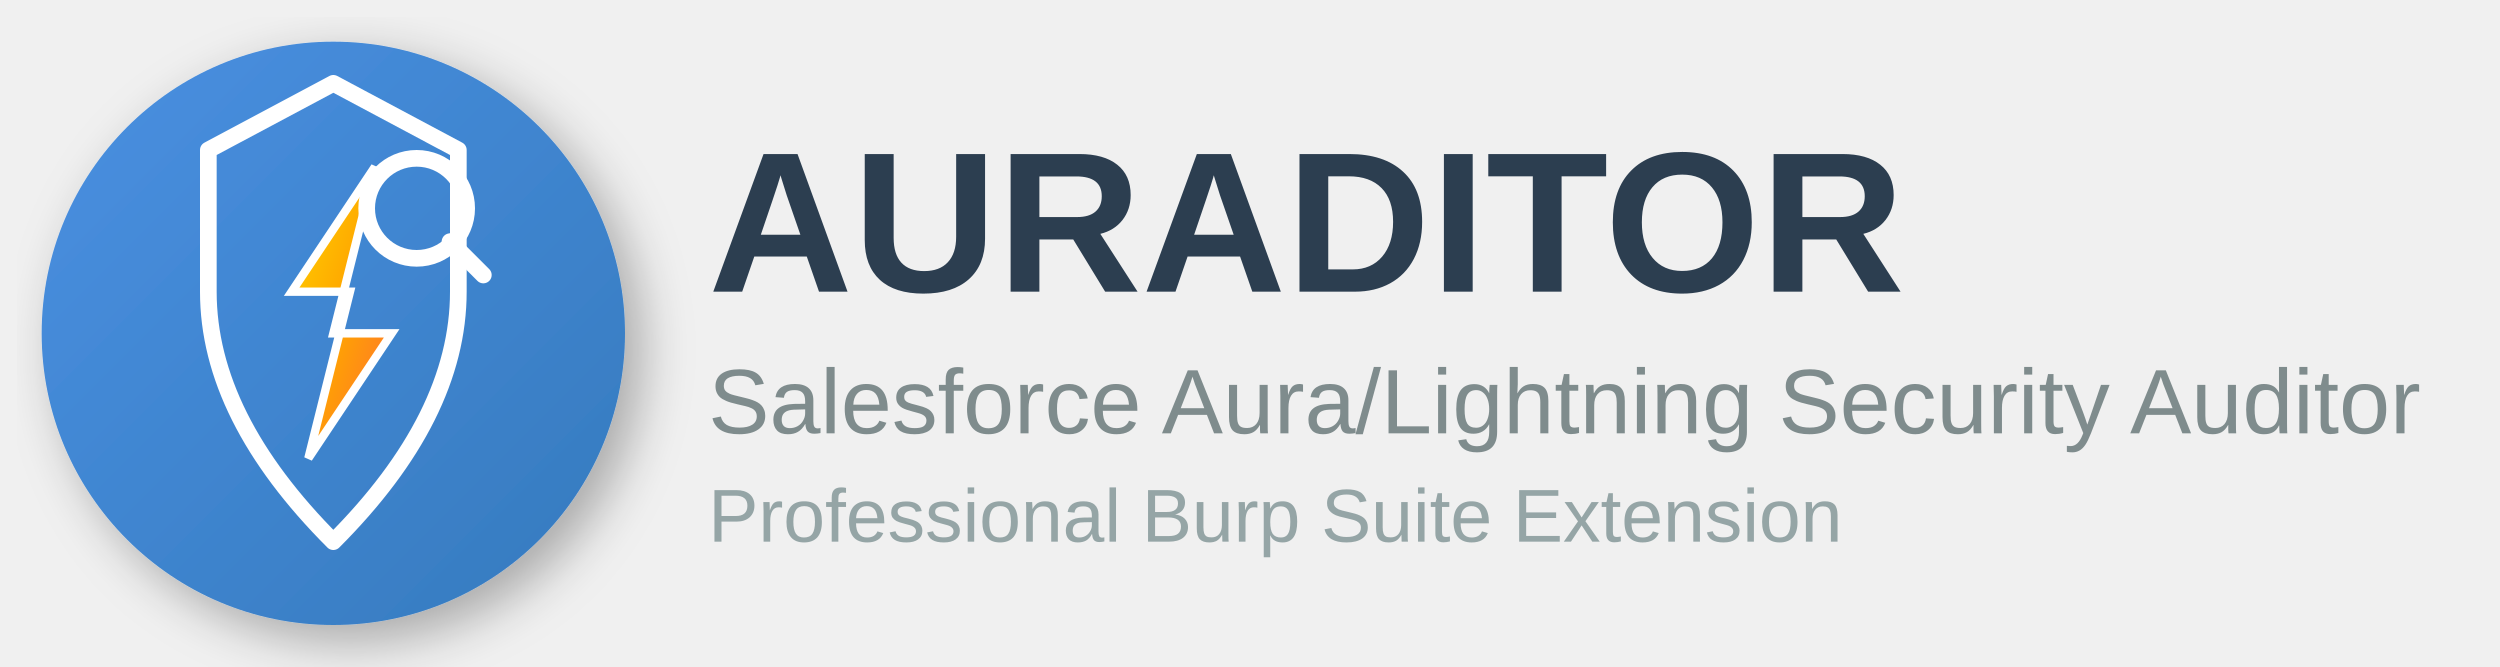
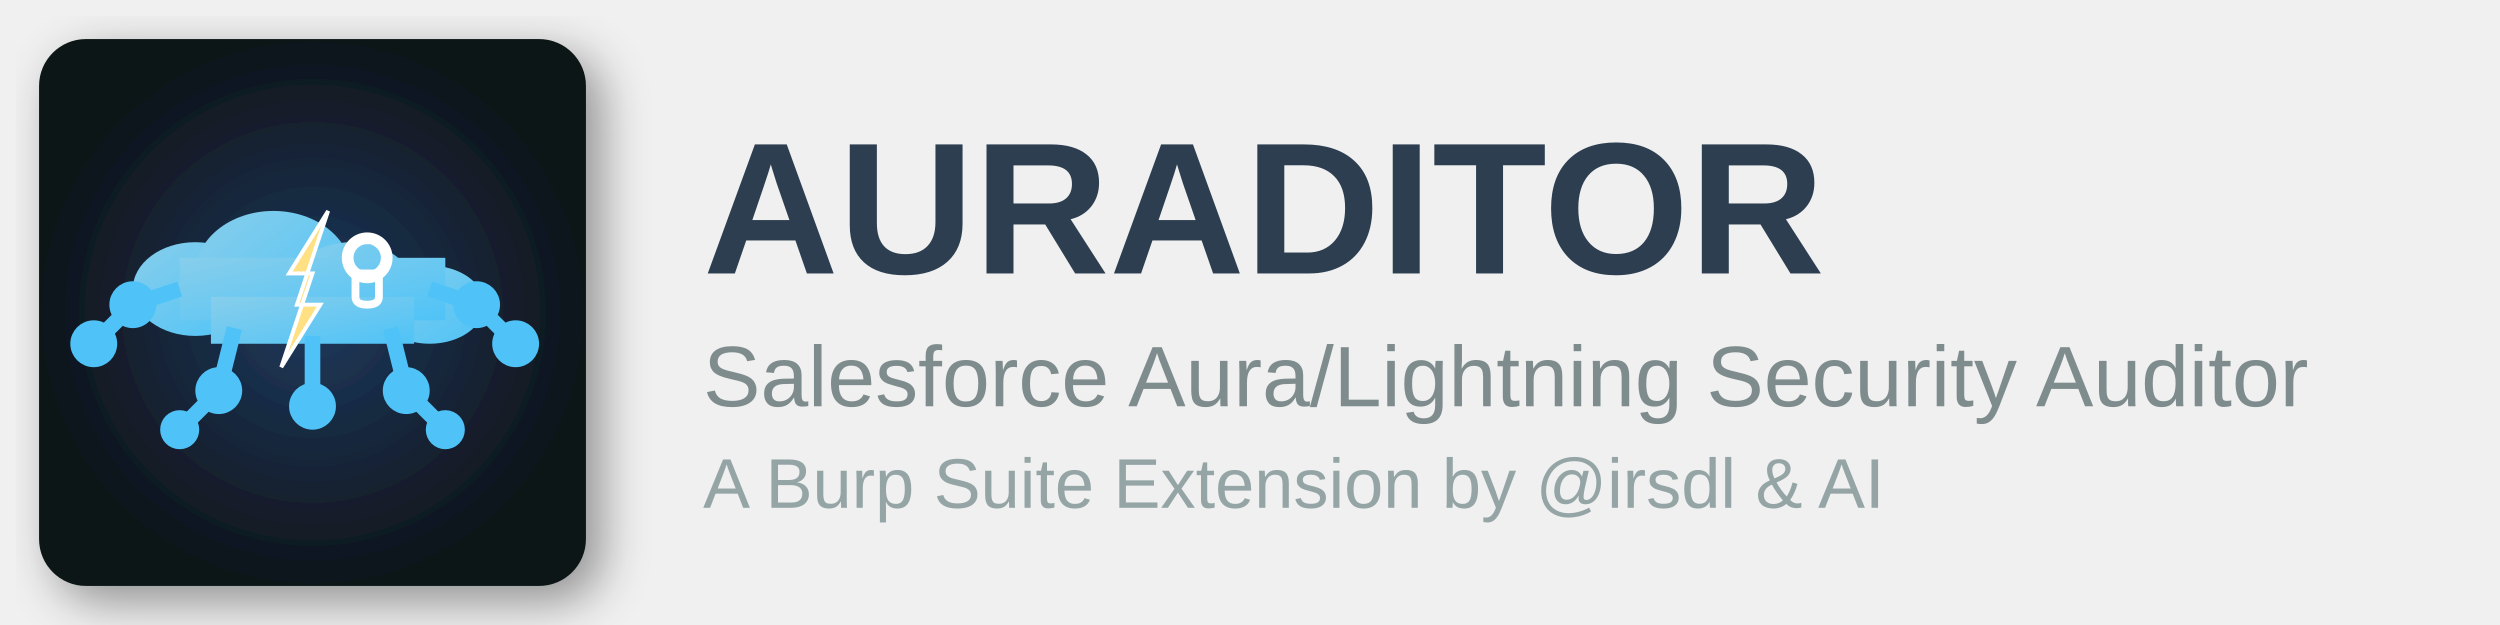
- <svg xmlns="http://www.w3.org/2000/svg" width="300" height="80" viewBox="0 0 300 80">
+ <svg xmlns="http://www.w3.org/2000/svg" width="320" height="80" viewBox="0 0 320 80">
  <defs>
-     <linearGradient id="lightningGradient" x1="0%" y1="0%" x2="100%" y2="100%">
-       <stop offset="0%" style="stop-color:#FFD700;stop-opacity:1" />
-       <stop offset="50%" style="stop-color:#FFA500;stop-opacity:1" />
-       <stop offset="100%" style="stop-color:#FF6B35;stop-opacity:1" />
+     <linearGradient id="cloudGradient" x1="0%" y1="0%" x2="100%" y2="100%">
+       <stop offset="0%" style="stop-color:#87CEEB;stop-opacity:1" />
+       <stop offset="100%" style="stop-color:#4FC3F7;stop-opacity:1" />
    </linearGradient>
-     <linearGradient id="shieldGradient" x1="0%" y1="0%" x2="100%" y2="100%">
-       <stop offset="0%" style="stop-color:#4A90E2;stop-opacity:1" />
-       <stop offset="100%" style="stop-color:#357ABD;stop-opacity:1" />
-     </linearGradient>
+     <radialGradient id="backgroundGradient" cx="50%" cy="50%" r="50%">
+       <stop offset="0%" style="stop-color:#1e3a5f;stop-opacity:1" />
+       <stop offset="100%" style="stop-color:#0f1419;stop-opacity:1" />
+     </radialGradient>
    <filter id="dropshadow" x="-20%" y="-20%" width="140%" height="140%">
-       <feDropShadow dx="2" dy="2" stdDeviation="3" flood-color="#000000" flood-opacity="0.3" />
+       <feDropShadow dx="2" dy="2" stdDeviation="3" flood-color="#000000" flood-opacity="0.4" />
    </filter>
  </defs>
-   <circle cx="40" cy="40" r="35" fill="url(#shieldGradient)" filter="url(#dropshadow)" />
-   <path d="M40 10 L55 18 L55 35 Q55 50 40 65 Q25 50 25 35 L25 18 Z" fill="none" stroke="#FFFFFF" stroke-width="2" stroke-linejoin="round" />
-   <path d="M45 20 L35 35 L42 35 L37 55 L47 40 L40 40 Z" fill="url(#lightningGradient)" stroke="#FFFFFF" stroke-width="1" />
-   <circle cx="50" cy="25" r="6" fill="none" stroke="#FFFFFF" stroke-width="2" />
-   <line x1="54" y1="29" x2="58" y2="33" stroke="#FFFFFF" stroke-width="2" stroke-linecap="round" />
-   <text x="85" y="35" font-family="Arial, sans-serif" font-size="24" font-weight="bold" fill="#2C3E50">
+   <rect x="5" y="5" width="70" height="70" rx="6" ry="6" fill="url(#backgroundGradient)" filter="url(#dropshadow)" />
+   <ellipse cx="25" cy="37" rx="8" ry="6" fill="url(#cloudGradient)" />
+   <ellipse cx="35" cy="35" rx="10" ry="8" fill="url(#cloudGradient)" />
+   <ellipse cx="45" cy="37" rx="8" ry="6" fill="url(#cloudGradient)" />
+   <ellipse cx="55" cy="39" rx="7" ry="5" fill="url(#cloudGradient)" />
+   <rect x="23" y="33" width="34" height="8" fill="url(#cloudGradient)" />
+   <rect x="27" y="38" width="26" height="6" fill="url(#cloudGradient)" />
+   <path d="M42 27 L37 35 L40 35 L36 47 L41 39 L38 39 Z" fill="#FFE082" stroke="#FFFFFF" stroke-width="0.5" />
+   <circle cx="47" cy="33" r="2.5" fill="none" stroke="#FFFFFF" stroke-width="1.5" />
+   <path d="M45.5 35 L48.5 35 L48.5 38 Q48.5 39 47 39 Q45.5 39 45.5 38 Z" fill="none" stroke="#FFFFFF" stroke-width="1" />
+   <g stroke="#4FC3F7" stroke-width="2" fill="#4FC3F7">
+     <line x1="23" y1="37" x2="17" y2="39" />
+     <circle cx="17" cy="39" r="2" />
+     <line x1="17" y1="39" x2="12" y2="44" />
+     <circle cx="12" cy="44" r="2" />
+     <line x1="55" y1="37" x2="61" y2="39" />
+     <circle cx="61" cy="39" r="2" />
+     <line x1="61" y1="39" x2="66" y2="44" />
+     <circle cx="66" cy="44" r="2" />
+     <line x1="30" y1="42" x2="28" y2="50" />
+     <circle cx="28" cy="50" r="2" />
+     <line x1="40" y1="43" x2="40" y2="52" />
+     <circle cx="40" cy="52" r="2" />
+     <line x1="50" y1="42" x2="52" y2="50" />
+     <circle cx="52" cy="50" r="2" />
+     <line x1="28" y1="50" x2="23" y2="55" />
+     <circle cx="23" cy="55" r="1.5" />
+     <line x1="52" y1="50" x2="57" y2="55" />
+     <circle cx="57" cy="55" r="1.5" />
+   </g>
+   <text x="90" y="35" font-family="Arial, sans-serif" font-size="24" font-weight="bold" fill="#2C3E50">
    AURADITOR
  </text>
-   <text x="85" y="52" font-family="Arial, sans-serif" font-size="11" fill="#7F8C8D">
+   <text x="90" y="52" font-family="Arial, sans-serif" font-size="11" fill="#7F8C8D">
    Salesforce Aura/Lightning Security Auditor
  </text>
-   <text x="85" y="65" font-family="Arial, sans-serif" font-size="9" fill="#95A5A6">
-     Professional Burp Suite Extension
+   <text x="90" y="65" font-family="Arial, sans-serif" font-size="9" fill="#95A5A6">
+     A Burp Suite Extension by @irsdl &amp; AI
  </text>
</svg>
